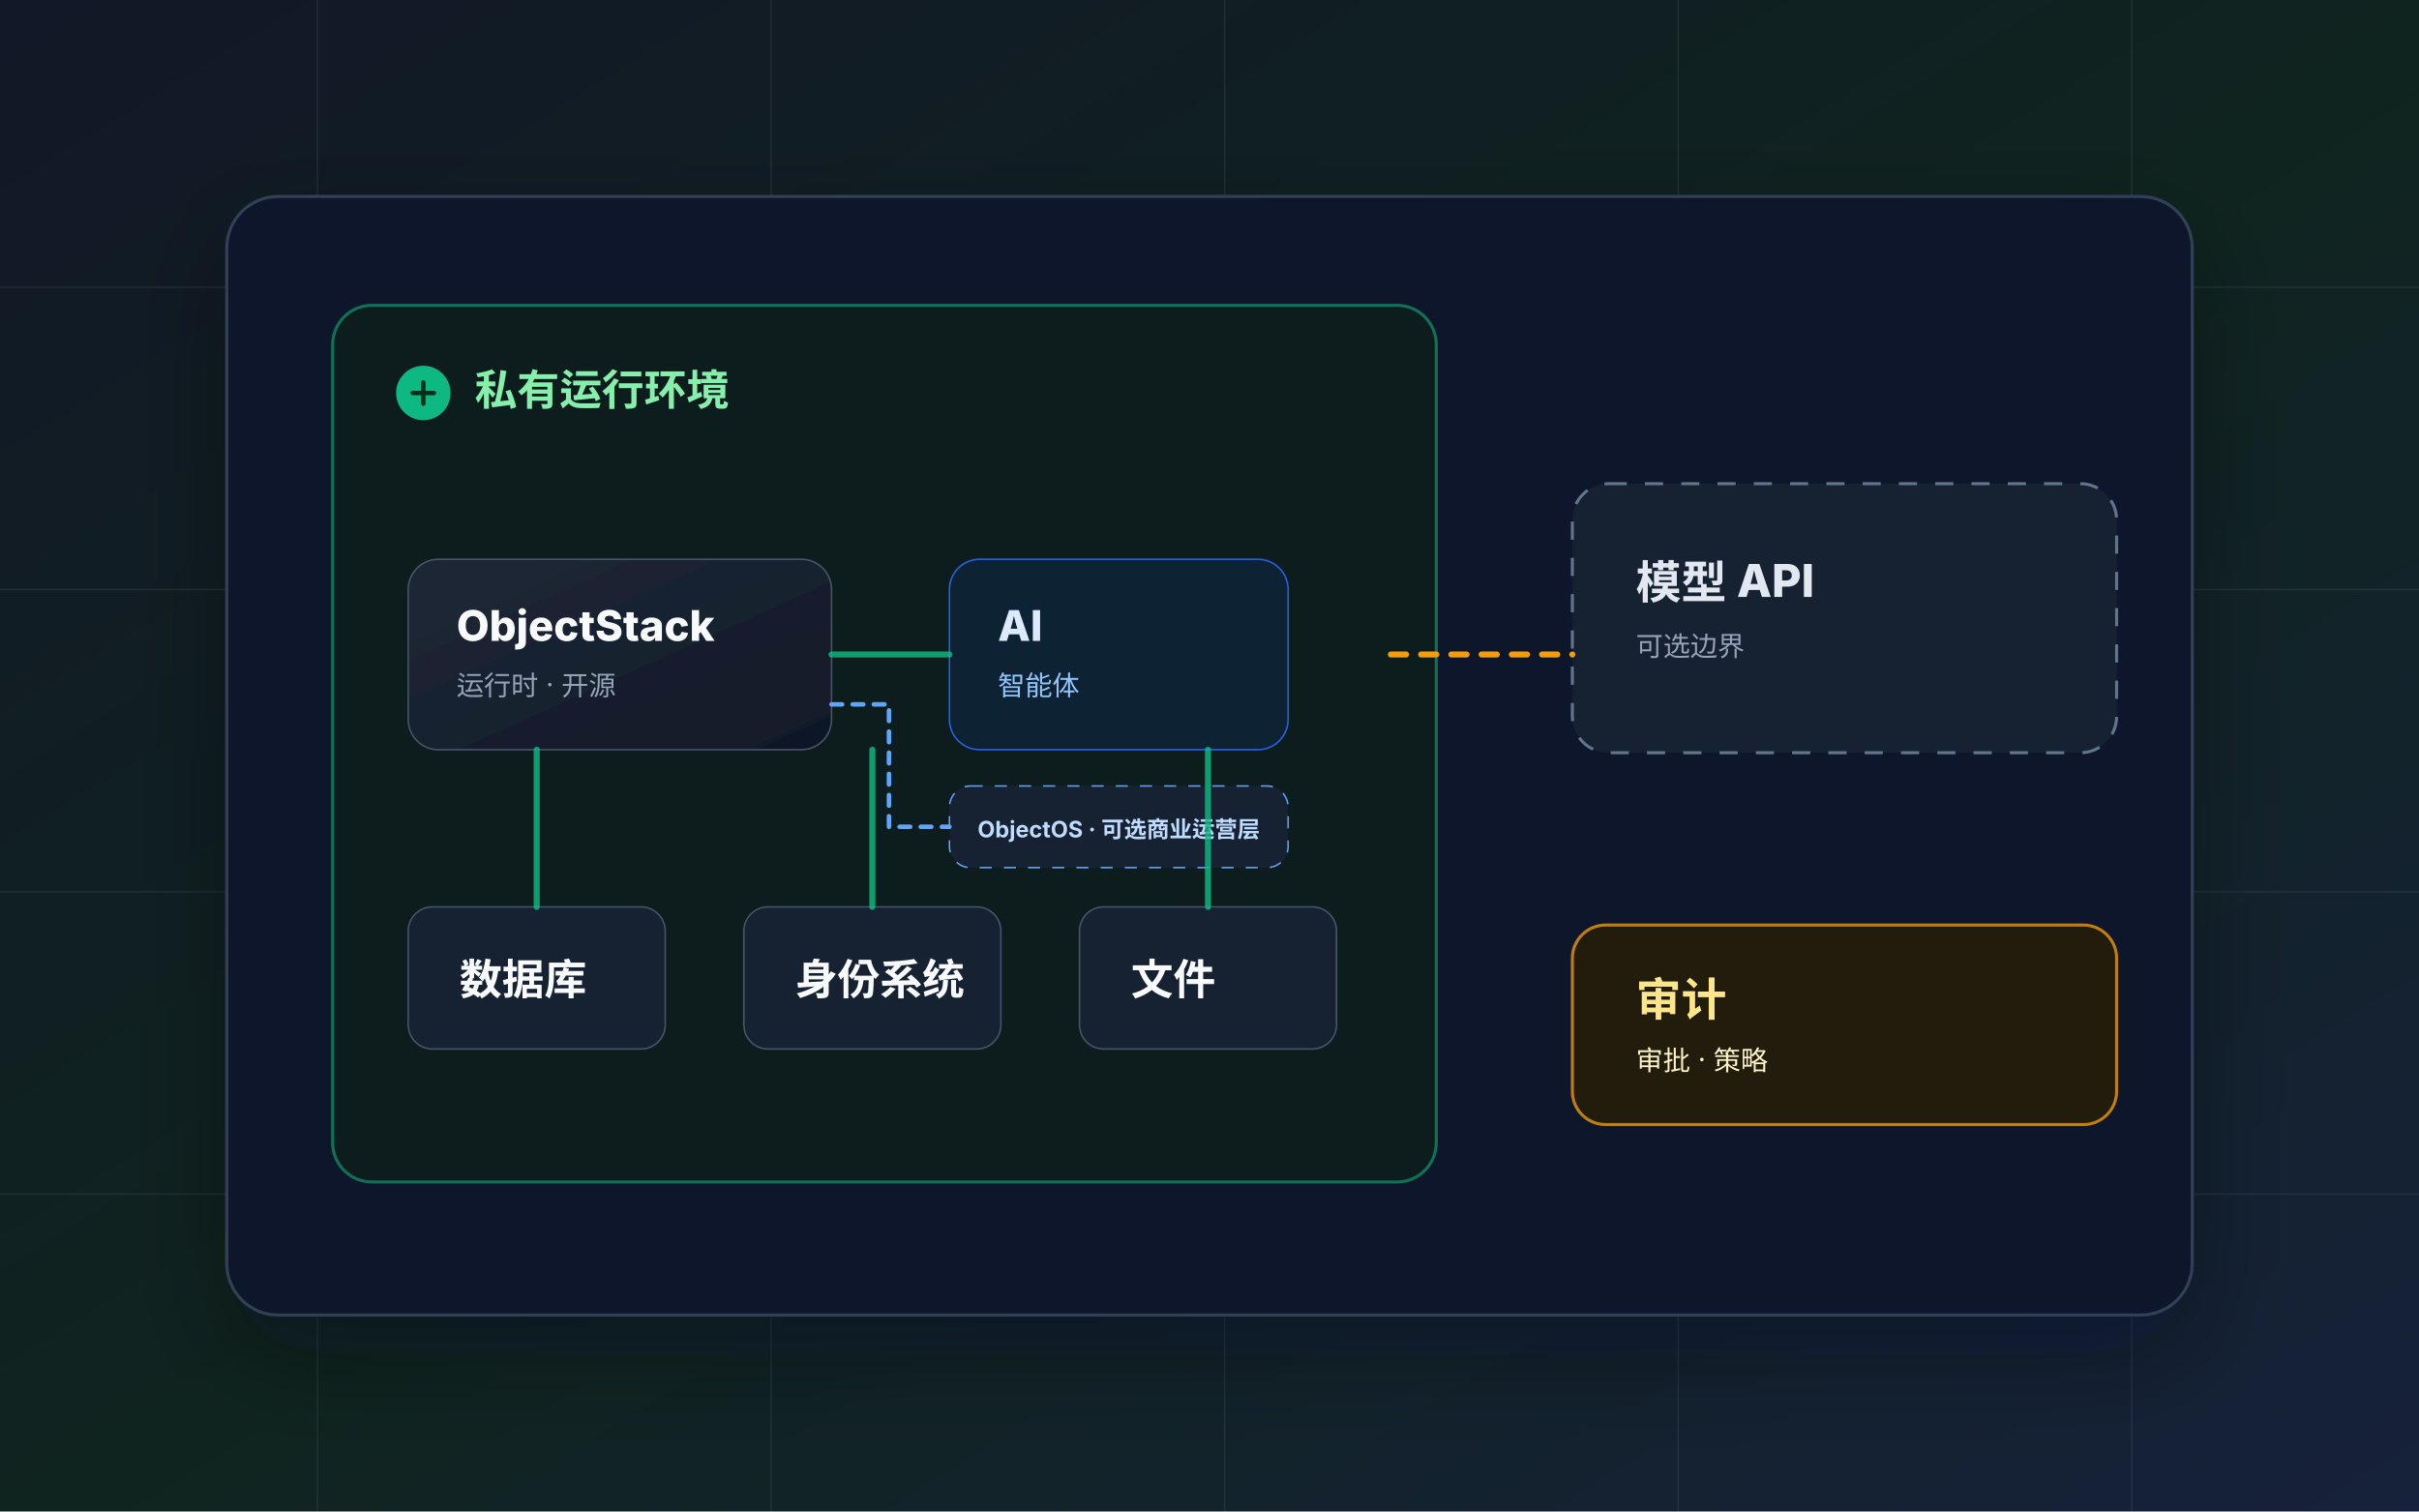
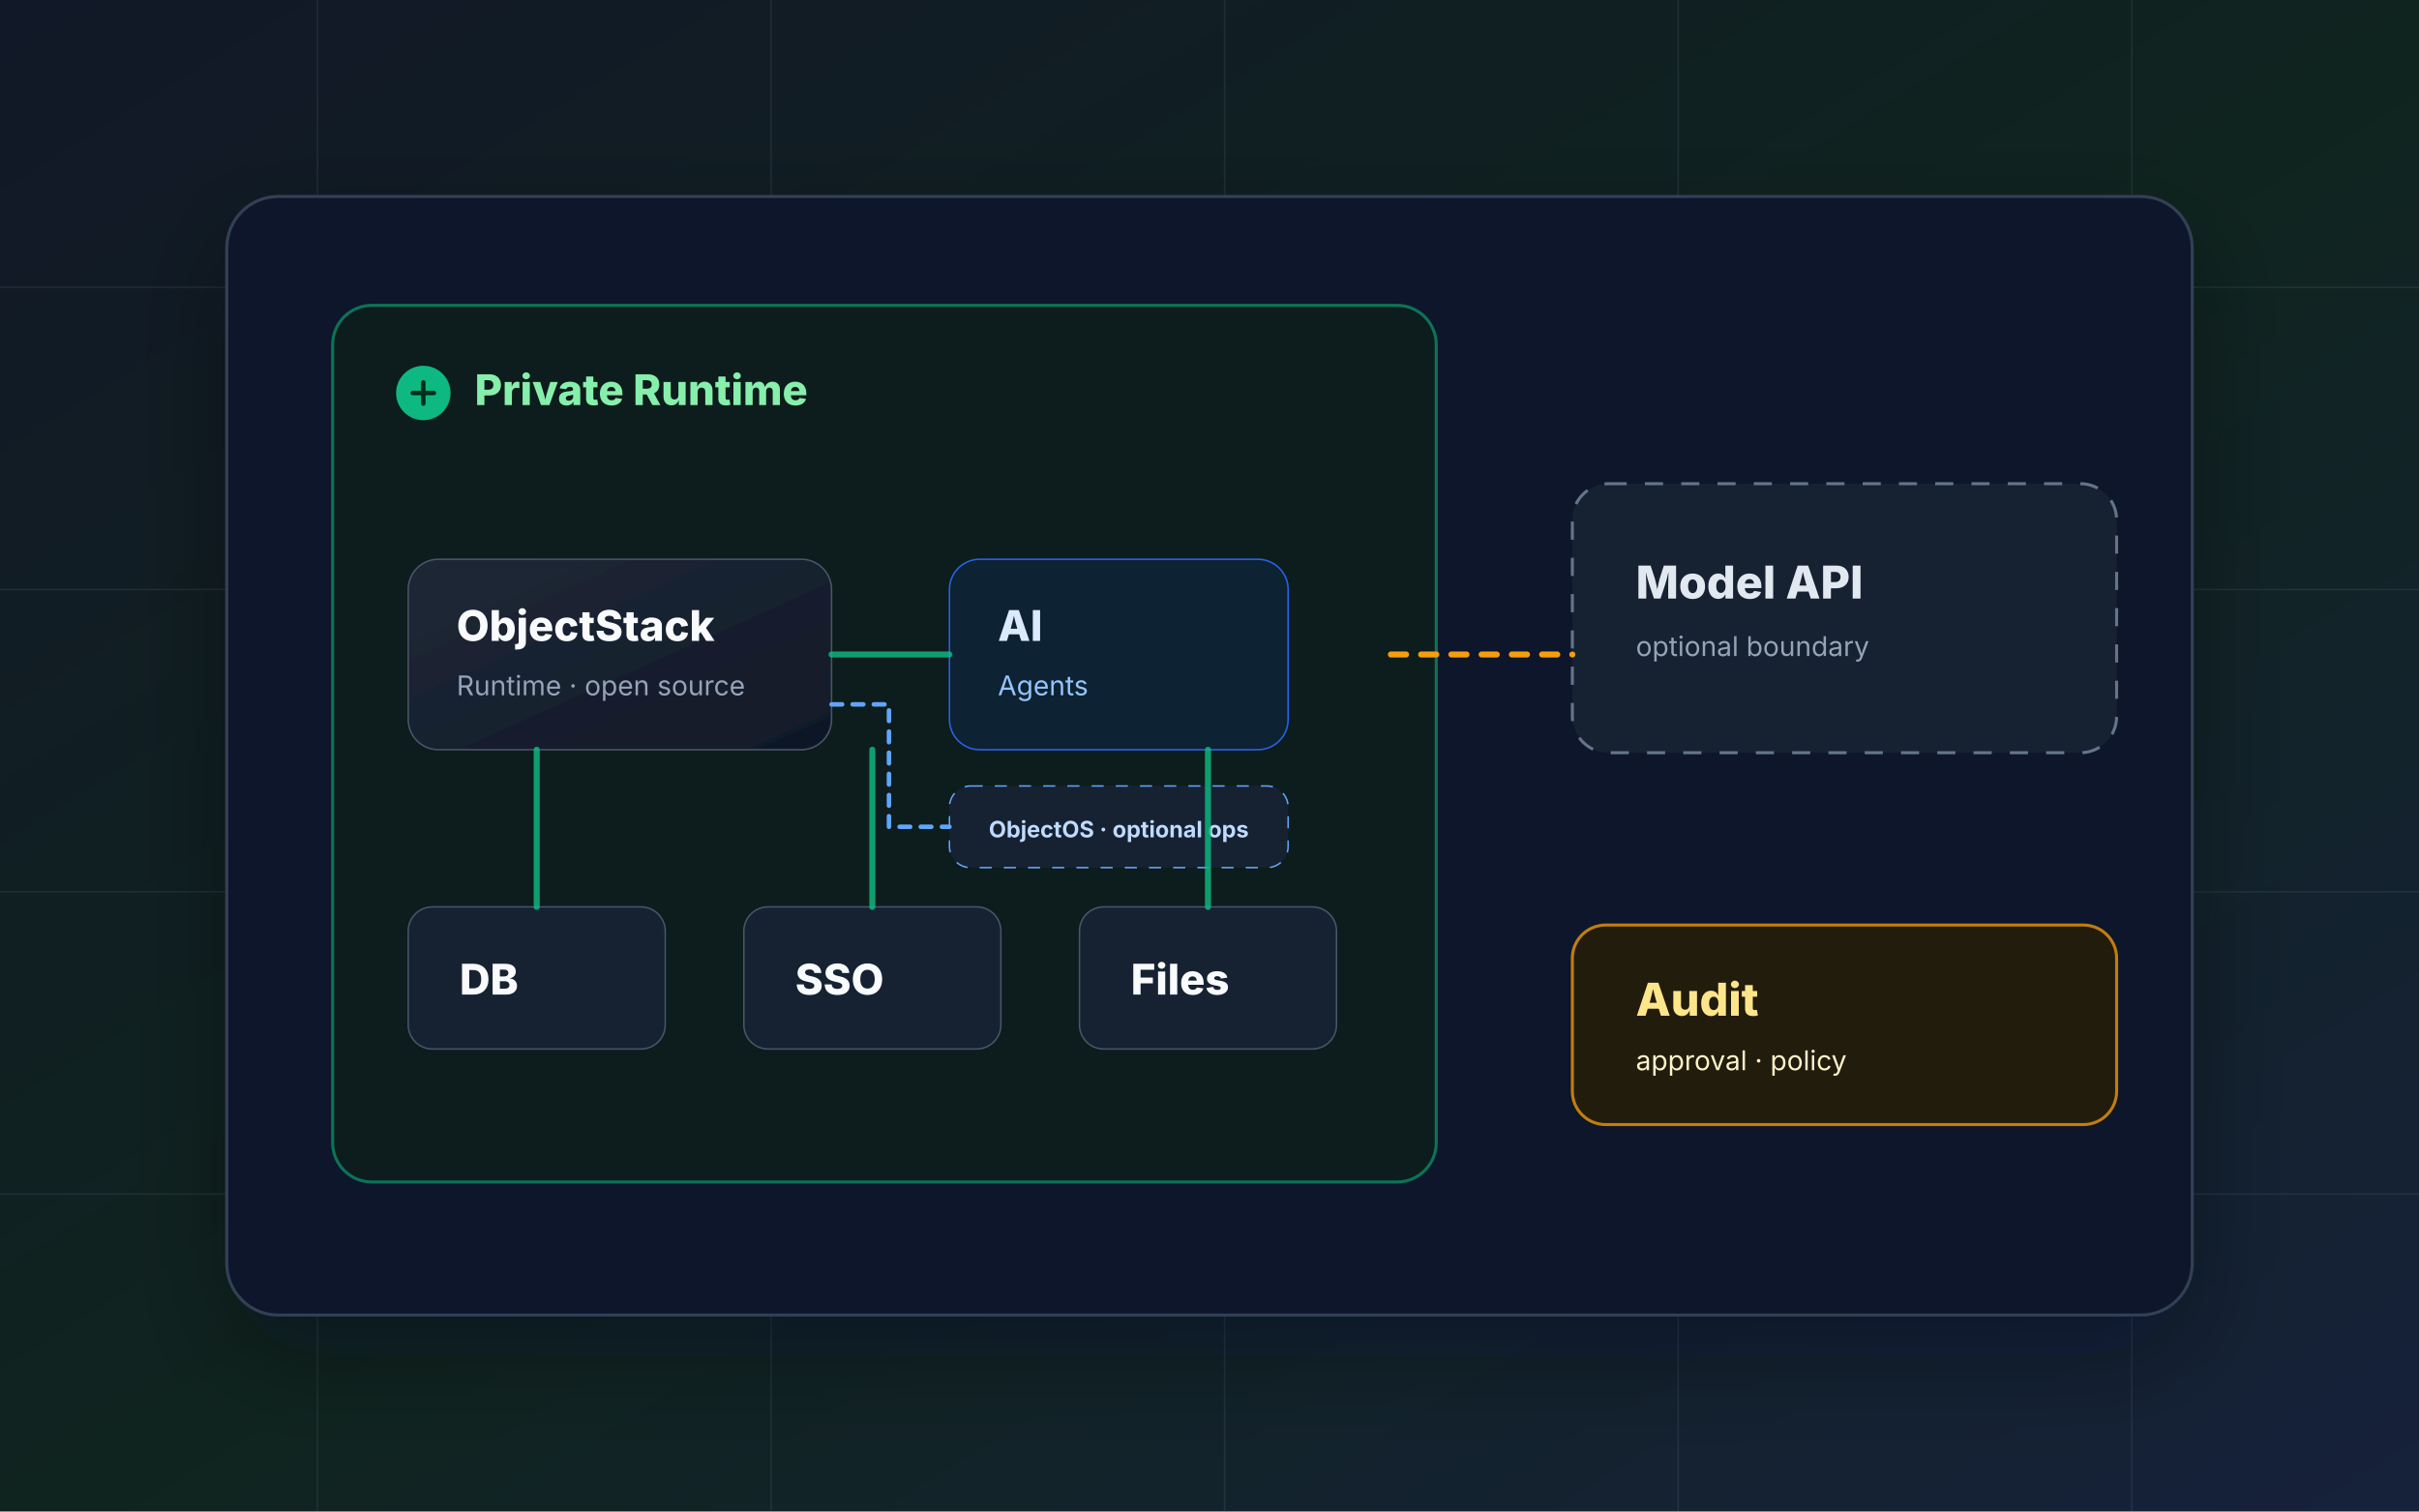
<svg xmlns="http://www.w3.org/2000/svg" viewBox="0 0 1600 1000" role="img" aria-labelledby="title desc">
  <defs>
    <linearGradient id="bg" x1="0" y1="0" x2="1" y2="1">
      <stop offset="0%" stop-color="#111827" />
      <stop offset="52%" stop-color="#10241f" />
      <stop offset="100%" stop-color="#16213b" />
    </linearGradient>
    <linearGradient id="panel" x1="0" y1="0" x2="1" y2="1">
      <stop offset="0%" stop-color="#1f2937" />
      <stop offset="100%" stop-color="#101827" />
    </linearGradient>
    <filter id="shadow" x="-20%" y="-20%" width="140%" height="140%">
      <feDropShadow dx="0" dy="26" stdDeviation="34" flood-color="#020617" flood-opacity=".34" />
    </filter>
  </defs>
  <rect width="1600" height="1000" fill="url(#bg)" />
  <g opacity=".12" stroke="#94a3b8" stroke-width="1">
    <path d="M0 190H1600M0 390H1600M0 590H1600M0 790H1600" />
    <path d="M210 0V1000M510 0V1000M810 0V1000M1110 0V1000M1410 0V1000" />
  </g>
  <g transform="translate(150 130)" filter="url(#shadow)">
    <rect width="1300" height="740" rx="34" fill="#0f172a" stroke="#334155" stroke-width="2" />
    <rect x="70" y="72" width="730" height="580" rx="26" fill="#101f1b" stroke="#10b981" stroke-opacity=".55" stroke-width="2" />
    <g transform="translate(112 112)">
      <circle cx="18" cy="18" r="18" fill="#10b981" />
      <path d="M11 18h14M18 11v14" stroke="#052e1f" stroke-width="3" stroke-linecap="round" />
-       <text x="52" y="26" fill="#86efac" font-family="Inter, Arial, sans-serif" font-size="28" font-weight="800">私有运行环境</text>
+       <text x="52" y="26" fill="#86efac" font-family="Inter, Arial, sans-serif" font-size="28" font-weight="800">Private Runtime</text>
    </g>
    <g transform="translate(120 240)">
      <rect width="280" height="126" rx="20" fill="url(#panel)" stroke="#475569" />
      <text x="32" y="54" fill="#f8fafc" font-family="Inter, Arial, sans-serif" font-size="28" font-weight="800">ObjectStack</text>
-       <text x="32" y="90" fill="#94a3b8" font-family="Inter, Arial, sans-serif" font-size="18">运行时 · 开源</text>
+       <text x="32" y="90" fill="#94a3b8" font-family="Inter, Arial, sans-serif" font-size="18">Runtime · open source</text>
    </g>
    <g transform="translate(478 240)">
      <rect width="224" height="126" rx="20" fill="#102233" stroke="#2563eb" />
      <text x="32" y="54" fill="#dbeafe" font-family="Inter, Arial, sans-serif" font-size="28" font-weight="800">AI</text>
-       <text x="32" y="90" fill="#93c5fd" font-family="Inter, Arial, sans-serif" font-size="18">智能体</text>
+       <text x="32" y="90" fill="#93c5fd" font-family="Inter, Arial, sans-serif" font-size="18">Agents</text>
    </g>
    <g transform="translate(478 390)">
      <rect width="224" height="54" rx="14" fill="#142033" stroke="#60a5fa" stroke-dasharray="8 8" />
-       <text x="112" y="34" text-anchor="middle" fill="#bfdbfe" font-family="Inter, Arial, sans-serif" font-size="15" font-weight="700">ObjectOS · 可选商业运营层</text>
+       <text x="112" y="34" text-anchor="middle" fill="#bfdbfe" font-family="Inter, Arial, sans-serif" font-size="15" font-weight="700">ObjectOS · optional ops</text>
    </g>
    <path d="M400 336H438V417H478" fill="none" stroke="#60a5fa" stroke-width="3" stroke-linecap="round" stroke-dasharray="7 7" />
    <g transform="translate(120 470)">
      <rect width="170" height="94" rx="16" fill="#152033" stroke="#475569" />
-       <text x="34" y="58" fill="#f8fafc" font-family="Inter, Arial, sans-serif" font-size="28" font-weight="800">数据库</text>
+       <text x="34" y="58" fill="#f8fafc" font-family="Inter, Arial, sans-serif" font-size="28" font-weight="800">DB</text>
    </g>
    <g transform="translate(342 470)">
      <rect width="170" height="94" rx="16" fill="#152033" stroke="#475569" />
-       <text x="34" y="58" fill="#f8fafc" font-family="Inter, Arial, sans-serif" font-size="28" font-weight="800">身份系统</text>
+       <text x="34" y="58" fill="#f8fafc" font-family="Inter, Arial, sans-serif" font-size="28" font-weight="800">SSO</text>
    </g>
    <g transform="translate(564 470)">
      <rect width="170" height="94" rx="16" fill="#152033" stroke="#475569" />
-       <text x="34" y="58" fill="#f8fafc" font-family="Inter, Arial, sans-serif" font-size="28" font-weight="800">文件</text>
+       <text x="34" y="58" fill="#f8fafc" font-family="Inter, Arial, sans-serif" font-size="28" font-weight="800">Files</text>
    </g>
    <g stroke="#10b981" stroke-width="4" stroke-linecap="round" opacity=".82">
      <path d="M400 303H478" />
      <path d="M205 470V366" />
      <path d="M427 470V366" />
      <path d="M649 470V366" />
    </g>
    <g transform="translate(890 190)">
      <rect width="360" height="178" rx="24" fill="#172033" stroke="#64748b" stroke-dasharray="12 12" stroke-width="2" />
-       <text x="42" y="76" fill="#e2e8f0" font-family="Inter, Arial, sans-serif" font-size="30" font-weight="800">模型 API</text>
-       <text x="42" y="114" fill="#94a3b8" font-family="Inter, Arial, sans-serif" font-size="18">可选边界</text>
+       <text x="42" y="76" fill="#e2e8f0" font-family="Inter, Arial, sans-serif" font-size="30" font-weight="800">Model API</text>
+       <text x="42" y="114" fill="#94a3b8" font-family="Inter, Arial, sans-serif" font-size="18">optional boundary</text>
    </g>
    <g stroke="#f59e0b" stroke-width="4" stroke-linecap="round" stroke-dasharray="10 10">
      <path d="M770 303H890" />
    </g>
    <g transform="translate(890 482)">
      <rect width="360" height="132" rx="22" fill="#201a11" stroke="#f59e0b" stroke-opacity=".76" stroke-width="2" />
-       <text x="42" y="60" fill="#fde68a" font-family="Inter, Arial, sans-serif" font-size="30" font-weight="800">审计</text>
-       <text x="42" y="96" fill="#fef3c7" font-family="Inter, Arial, sans-serif" font-size="18">审批 · 策略</text>
+       <text x="42" y="60" fill="#fde68a" font-family="Inter, Arial, sans-serif" font-size="30" font-weight="800">Audit</text>
+       <text x="42" y="96" fill="#fef3c7" font-family="Inter, Arial, sans-serif" font-size="18">approval · policy</text>
    </g>
  </g>
</svg>
